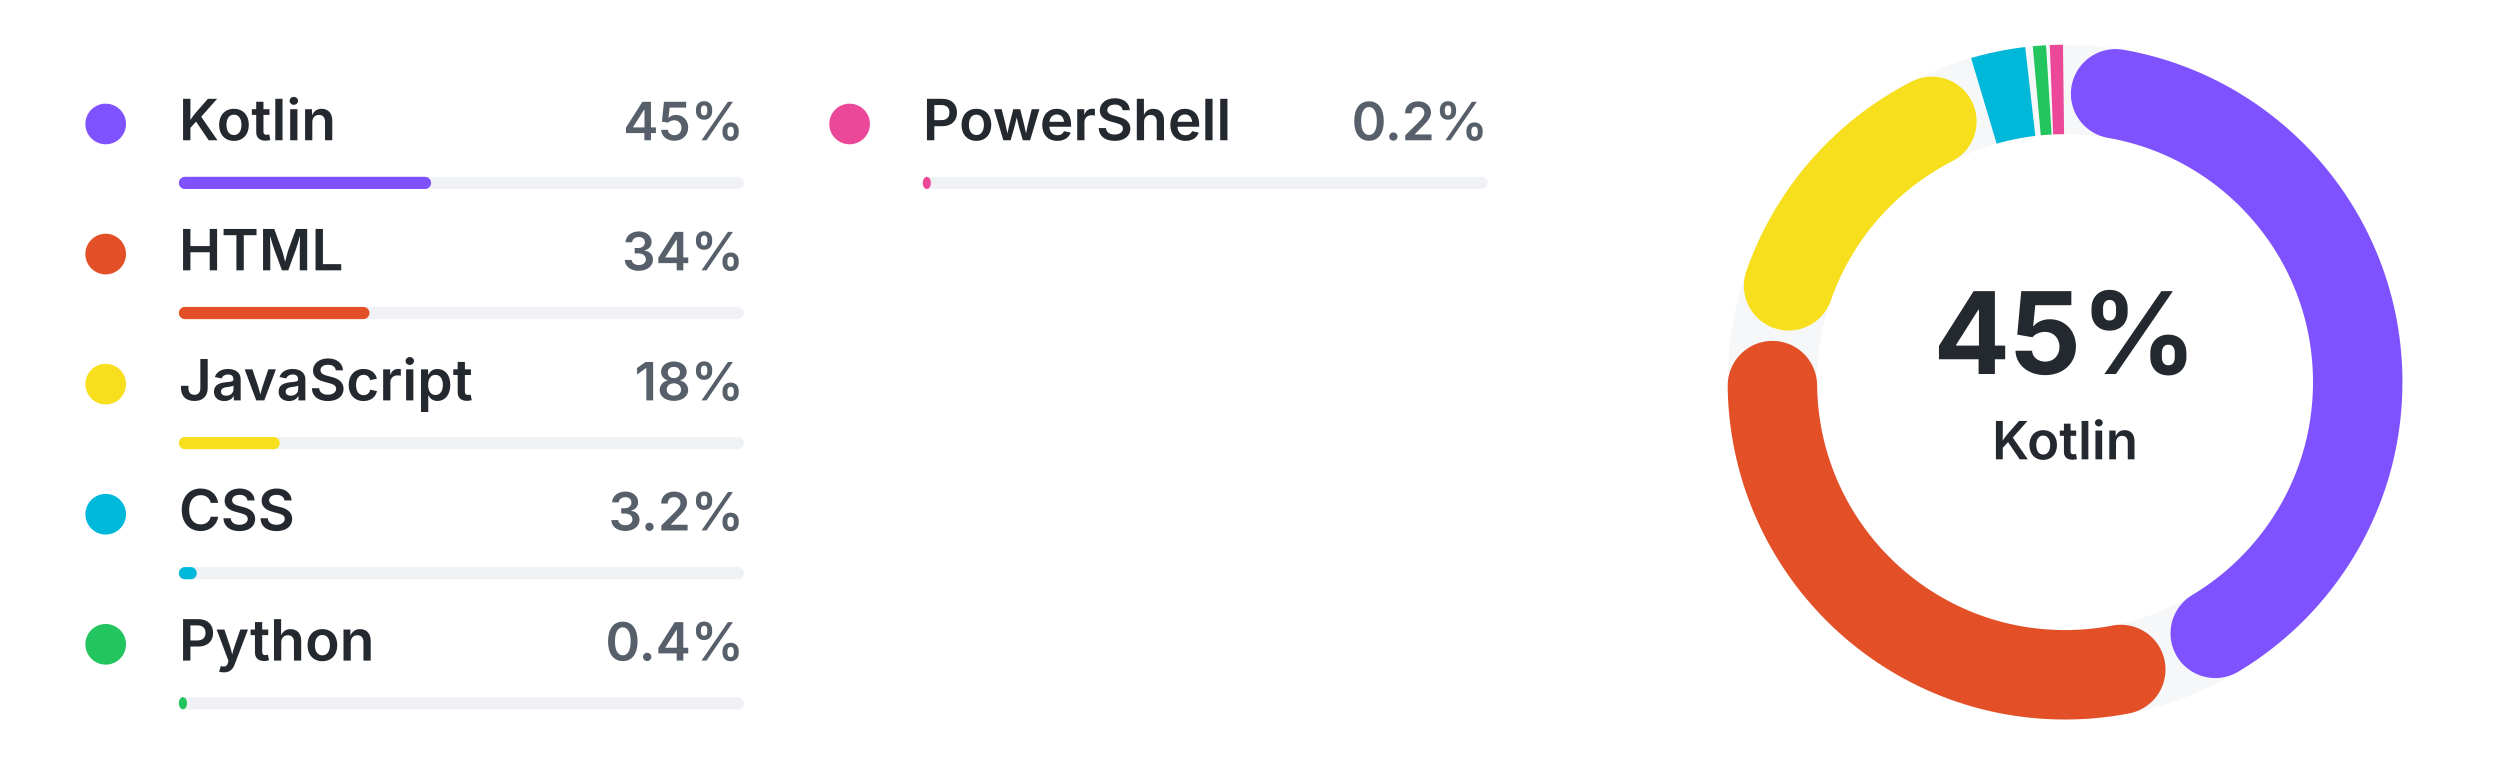
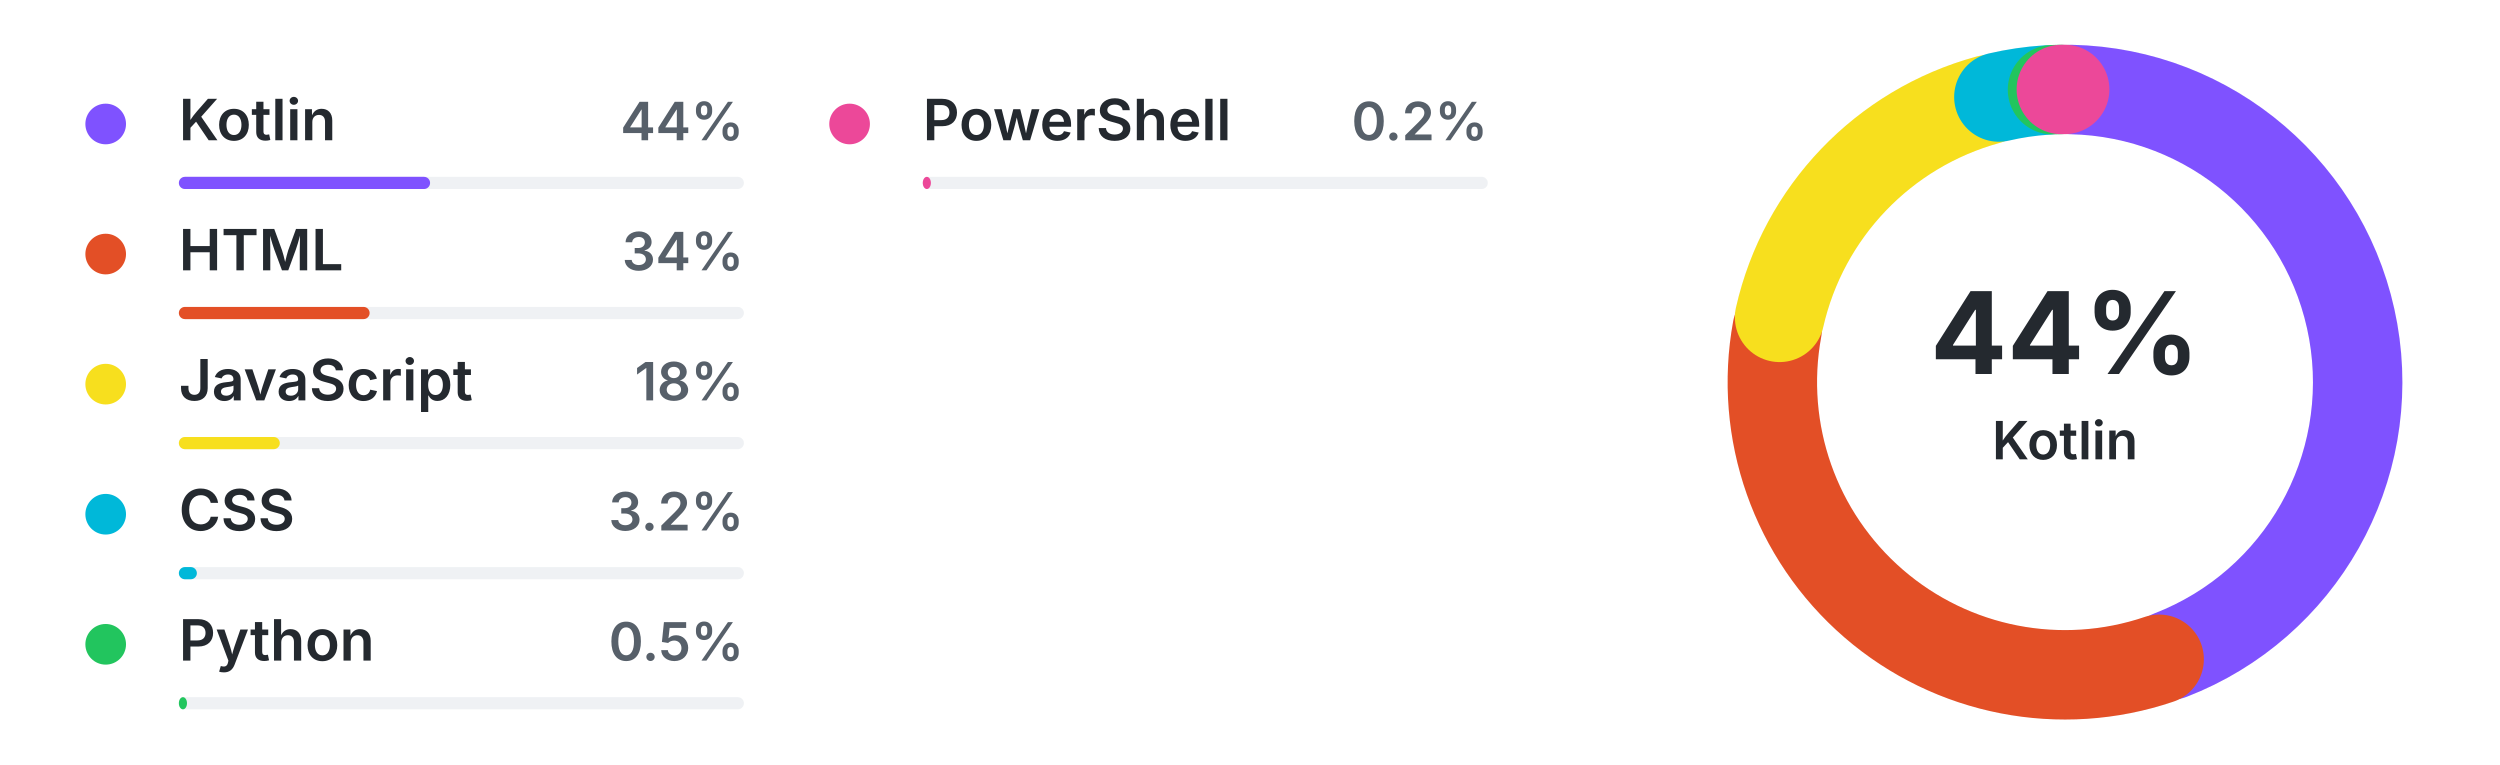
<svg xmlns="http://www.w3.org/2000/svg" width="615" height="188" viewBox="0 0 615 188" role="img" aria-labelledby="title desc">
  <style>
    .label { fill: #24292f; font: 600 14px -apple-system, BlinkMacSystemFont, "Segoe UI", sans-serif; }
    .percent { fill: #57606a; font: 600 13px -apple-system, BlinkMacSystemFont, "Segoe UI", sans-serif; }
    .center-value { fill: #24292f; font: 700 28px -apple-system, BlinkMacSystemFont, "Segoe UI", sans-serif; text-anchor: middle; }
    .center-label { fill: #24292f; font: 600 13px -apple-system, BlinkMacSystemFont, "Segoe UI", sans-serif; text-anchor: middle; }
    .bar-track { fill: #d0d7de; opacity: 0.34; }
    .donut-track { stroke: #d0d7de; opacity: 0.20; }
-     .segment { fill: none; stroke-width: 22; }
+     .segment { fill: none; stroke-width: 22; stroke-linecap: round; }
    @media (prefers-color-scheme: dark) {
      .label, .center-value, .center-label { fill: #f0f6fc; }
      .percent { fill: #8b949e; }
      .bar-track { fill: #30363d; }
      .donut-track { stroke: #30363d; }
    }
  </style>
  <g>
    <circle cx="26.0" cy="30.5" r="5" fill="#7F52FF" />
    <text class="label" x="44.0" y="34.5">Kotlin</text>
-     <text class="percent" x="183.0" y="34.5" text-anchor="end">45%</text>
+     <text class="percent" x="183.0" y="34.5" text-anchor="end">44%</text>
    <rect class="bar-track" x="44.0" y="43.5" width="139.0" height="3" rx="1.5" />
-     <rect x="44.0" y="43.5" width="62.05" height="3" rx="1.5" fill="#7F52FF" />
+     <rect x="44.0" y="43.5" width="61.80" height="3" rx="1.5" fill="#7F52FF" />
    <circle cx="26.0" cy="62.5" r="5" fill="#E34F26" />
    <text class="label" x="44.0" y="66.5">HTML</text>
    <text class="percent" x="183.0" y="66.5" text-anchor="end">34%</text>
    <rect class="bar-track" x="44.0" y="75.5" width="139.0" height="3" rx="1.5" />
-     <rect x="44.0" y="75.5" width="46.88" height="3" rx="1.5" fill="#E34F26" />
+     <rect x="44.0" y="75.5" width="46.93" height="3" rx="1.5" fill="#E34F26" />
    <circle cx="26.0" cy="94.5" r="5" fill="#F7DF1E" />
    <text class="label" x="44.0" y="98.5">JavaScript</text>
    <text class="percent" x="183.0" y="98.5" text-anchor="end">18%</text>
    <rect class="bar-track" x="44.0" y="107.5" width="139.0" height="3" rx="1.5" />
-     <rect x="44.0" y="107.5" width="24.82" height="3" rx="1.5" fill="#F7DF1E" />
+     <rect x="44.0" y="107.5" width="24.83" height="3" rx="1.5" fill="#F7DF1E" />
    <circle cx="26.0" cy="126.5" r="5" fill="#00B8D9" />
    <text class="label" x="44.0" y="130.5">CSS</text>
    <text class="percent" x="183.0" y="130.5" text-anchor="end">3.2%</text>
    <rect class="bar-track" x="44.0" y="139.5" width="139.0" height="3" rx="1.5" />
-     <rect x="44.0" y="139.5" width="4.41" height="3" rx="1.5" fill="#00B8D9" />
+     <rect x="44.0" y="139.5" width="4.43" height="3" rx="1.5" fill="#00B8D9" />
    <circle cx="26.0" cy="158.5" r="5" fill="#22C55E" />
    <text class="label" x="44.0" y="162.5">Python</text>
-     <text class="percent" x="183.0" y="162.5" text-anchor="end">0.4%</text>
+     <text class="percent" x="183.0" y="162.5" text-anchor="end">0.5%</text>
    <rect class="bar-track" x="44.0" y="171.5" width="139.0" height="3" rx="1.5" />
    <rect x="44.0" y="171.5" width="2.00" height="3" rx="1.5" fill="#22C55E" />
    <circle cx="209.0" cy="30.5" r="5" fill="#EC4899" />
    <text class="label" x="227.0" y="34.5">PowerShell</text>
    <text class="percent" x="366.0" y="34.5" text-anchor="end">0.2%</text>
    <rect class="bar-track" x="227.0" y="43.5" width="139.0" height="3" rx="1.5" />
    <rect x="227.0" y="43.5" width="2.00" height="3" rx="1.5" fill="#EC4899" />
  </g>
-   <g transform="rotate(-90 508.0 94.0)">
+   <g>
    <circle class="donut-track" cx="508.0" cy="94.0" r="72.0" fill="none" stroke-width="22" />
-     <circle class="segment" cx="508.0" cy="94.0" r="72.0" stroke="#7F52FF" stroke-linecap="round" stroke-dasharray="174.92 277.47" stroke-dashoffset="-12.50" />
-     <circle class="segment" cx="508.0" cy="94.0" r="72.0" stroke="#E34F26" stroke-linecap="round" stroke-dasharray="126.05 326.34" stroke-dashoffset="-212.42" />
-     <circle class="segment" cx="508.0" cy="94.0" r="72.0" stroke="#F7DF1E" stroke-linecap="round" stroke-dasharray="54.97 397.42" stroke-dashoffset="-363.47" />
-     <circle class="segment" cx="508.0" cy="94.0" r="72.0" stroke="#00B8D9" stroke-linecap="butt" stroke-dasharray="11.66 440.73" stroke-dashoffset="-432.21" />
-     <circle class="segment" cx="508.0" cy="94.0" r="72.0" stroke="#22C55E" stroke-linecap="butt" stroke-dasharray="2.97 449.42" stroke-dashoffset="-445.48" />
-     <circle class="segment" cx="508.0" cy="94.0" r="72.0" stroke="#EC4899" stroke-linecap="butt" stroke-dasharray="2.97 449.42" stroke-dashoffset="-449.10" />
+     <path class="segment" d="M 509.50 22.02 A 72.00 72.00 0 0 1 533.97 161.15" stroke="#7F52FF" />
+     <path class="segment" d="M 531.15 162.18 A 72.00 72.00 0 0 1 437.18 81.01" stroke="#E34F26" />
+     <path class="segment" d="M 437.78 78.07 A 72.00 72.00 0 0 1 489.01 24.55" stroke="#F7DF1E" />
+     <path class="segment" d="M 491.72 23.87 A 72.00 72.00 0 0 1 503.40 22.15" stroke="#00B8D9" />
+     <path class="segment" d="M 504.91 22.07 A 72.00 72.00 0 0 1 506.80 22.01" stroke="#22C55E" />
+     <path class="segment" d="M 507.09 22.01 A 72.00 72.00 0 0 1 507.91 22.00" stroke="#EC4899" />
  </g>
-   <text class="center-value" x="508.0" y="92.0">45%</text>
+   <text class="center-value" x="508.0" y="92.0">44%</text>
  <text class="center-label" x="508.0" y="113.0">Kotlin</text>
</svg>
